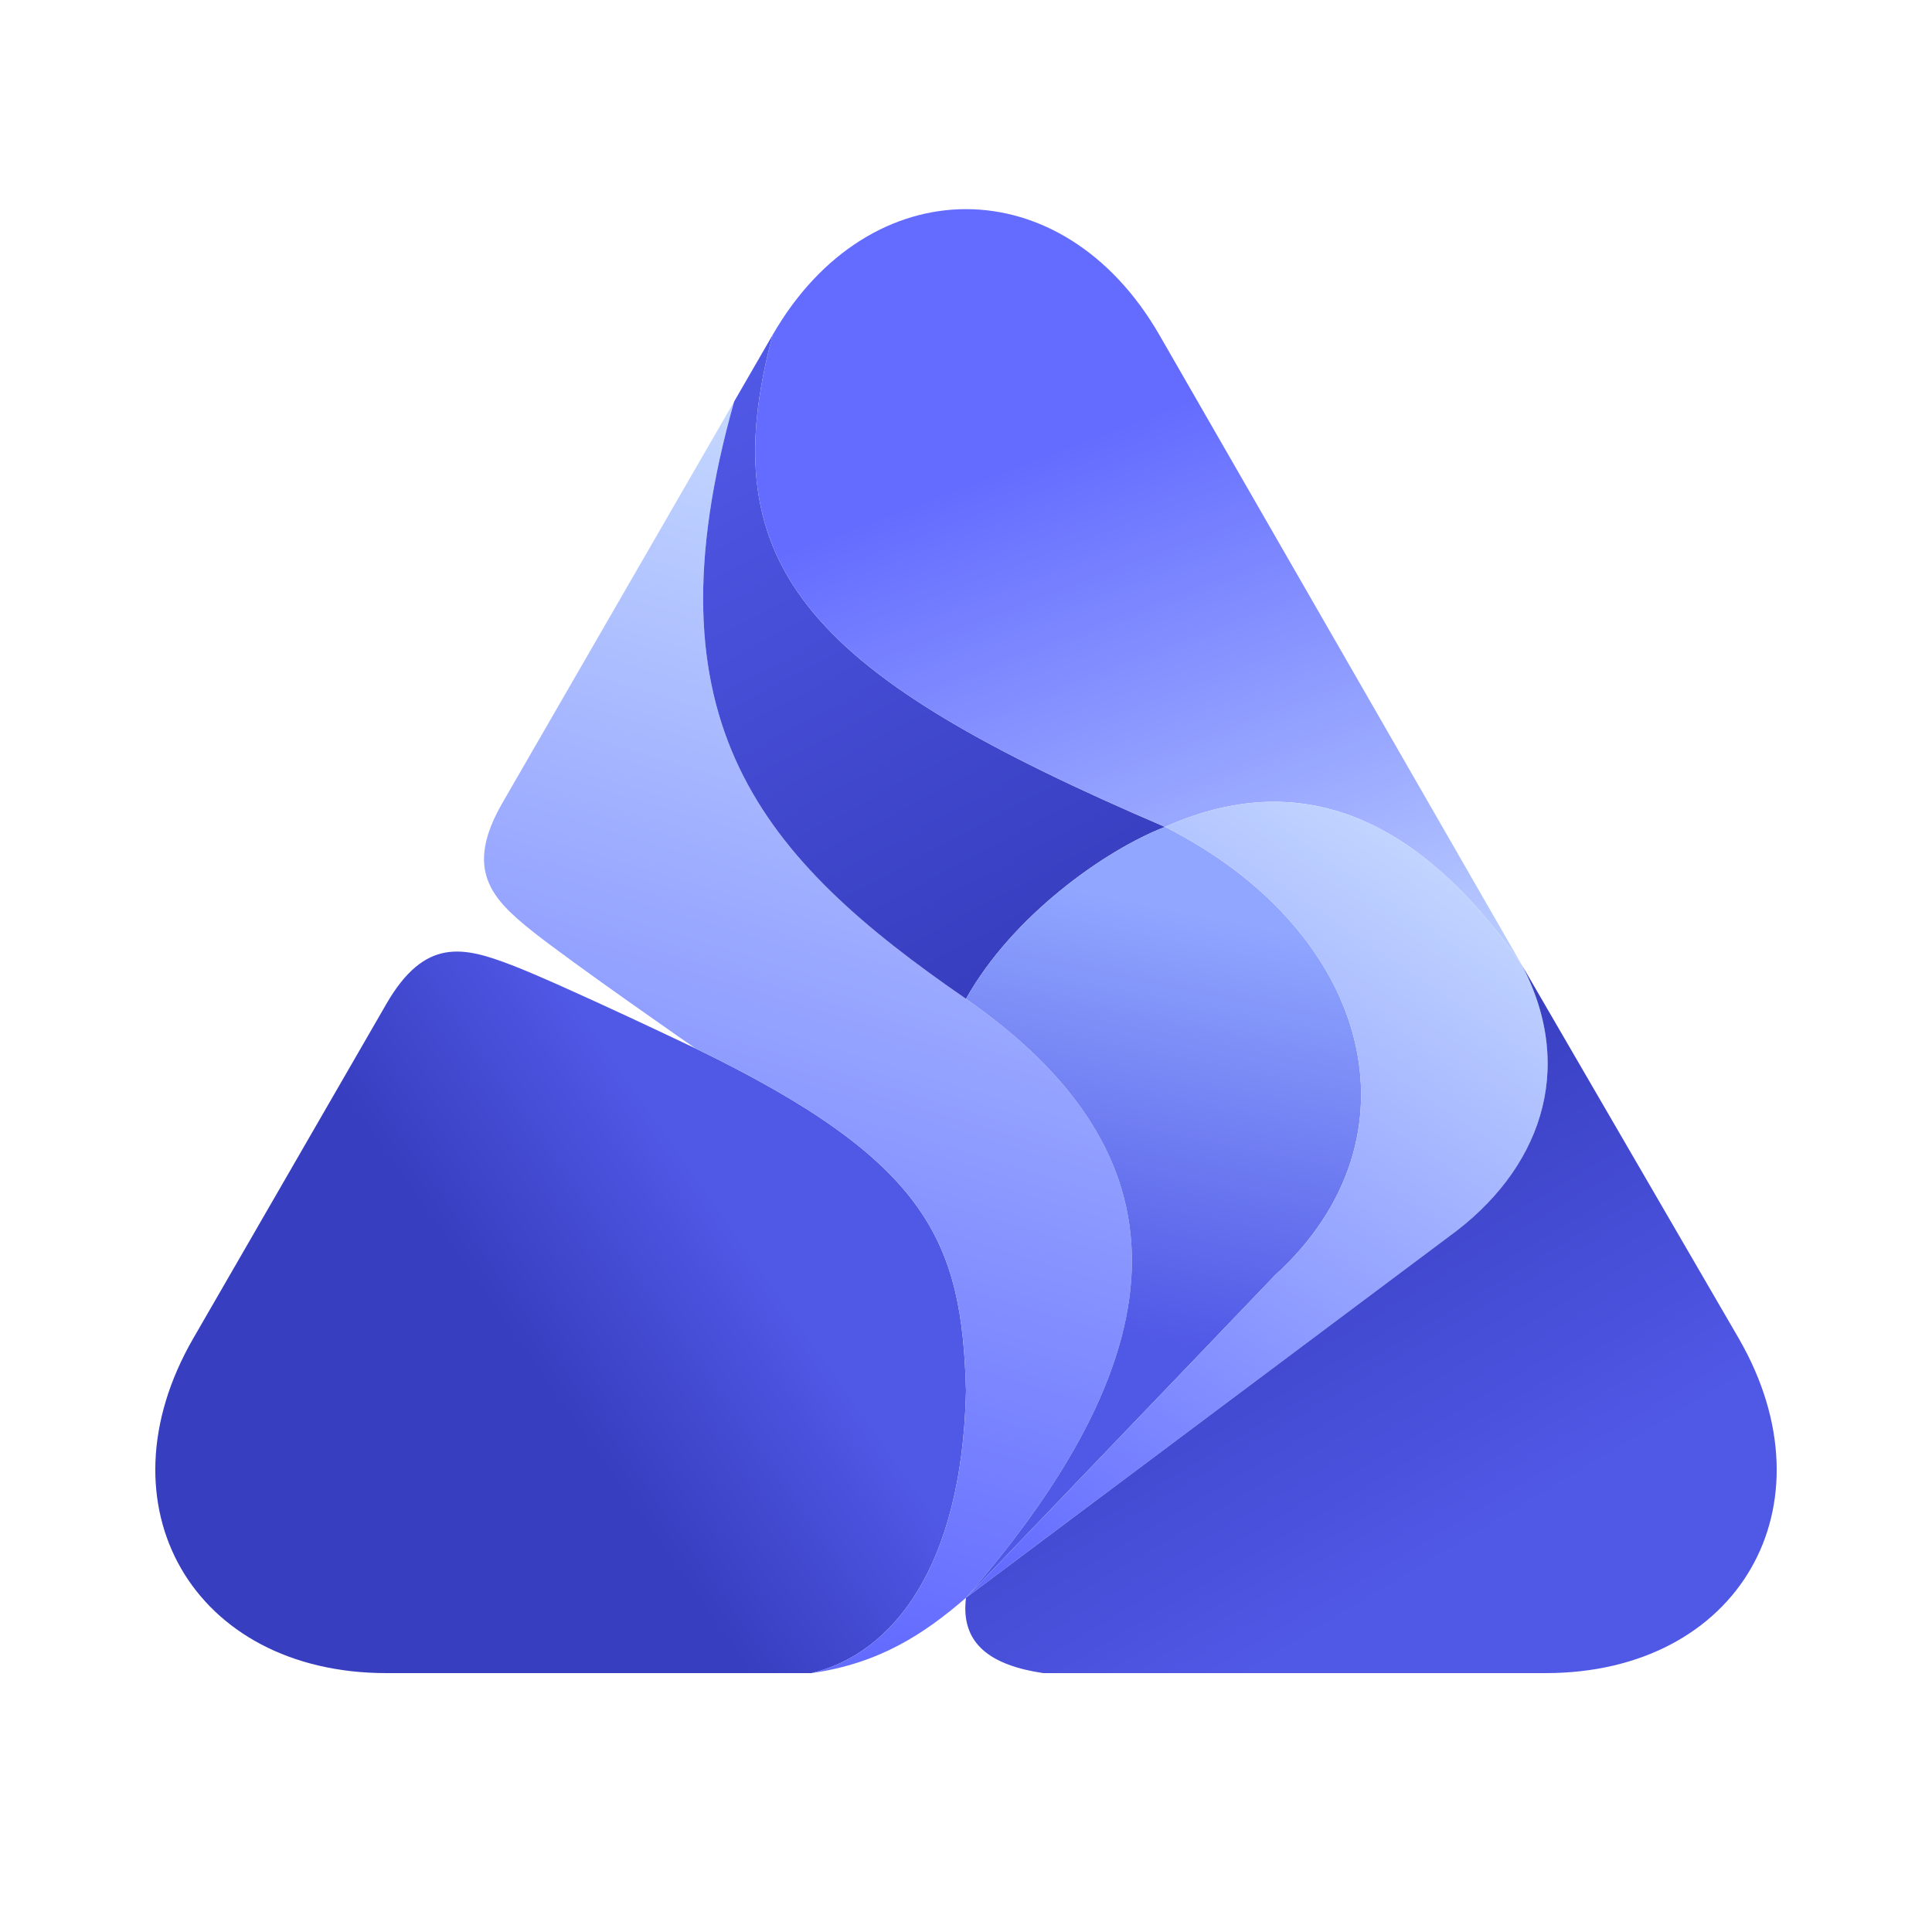
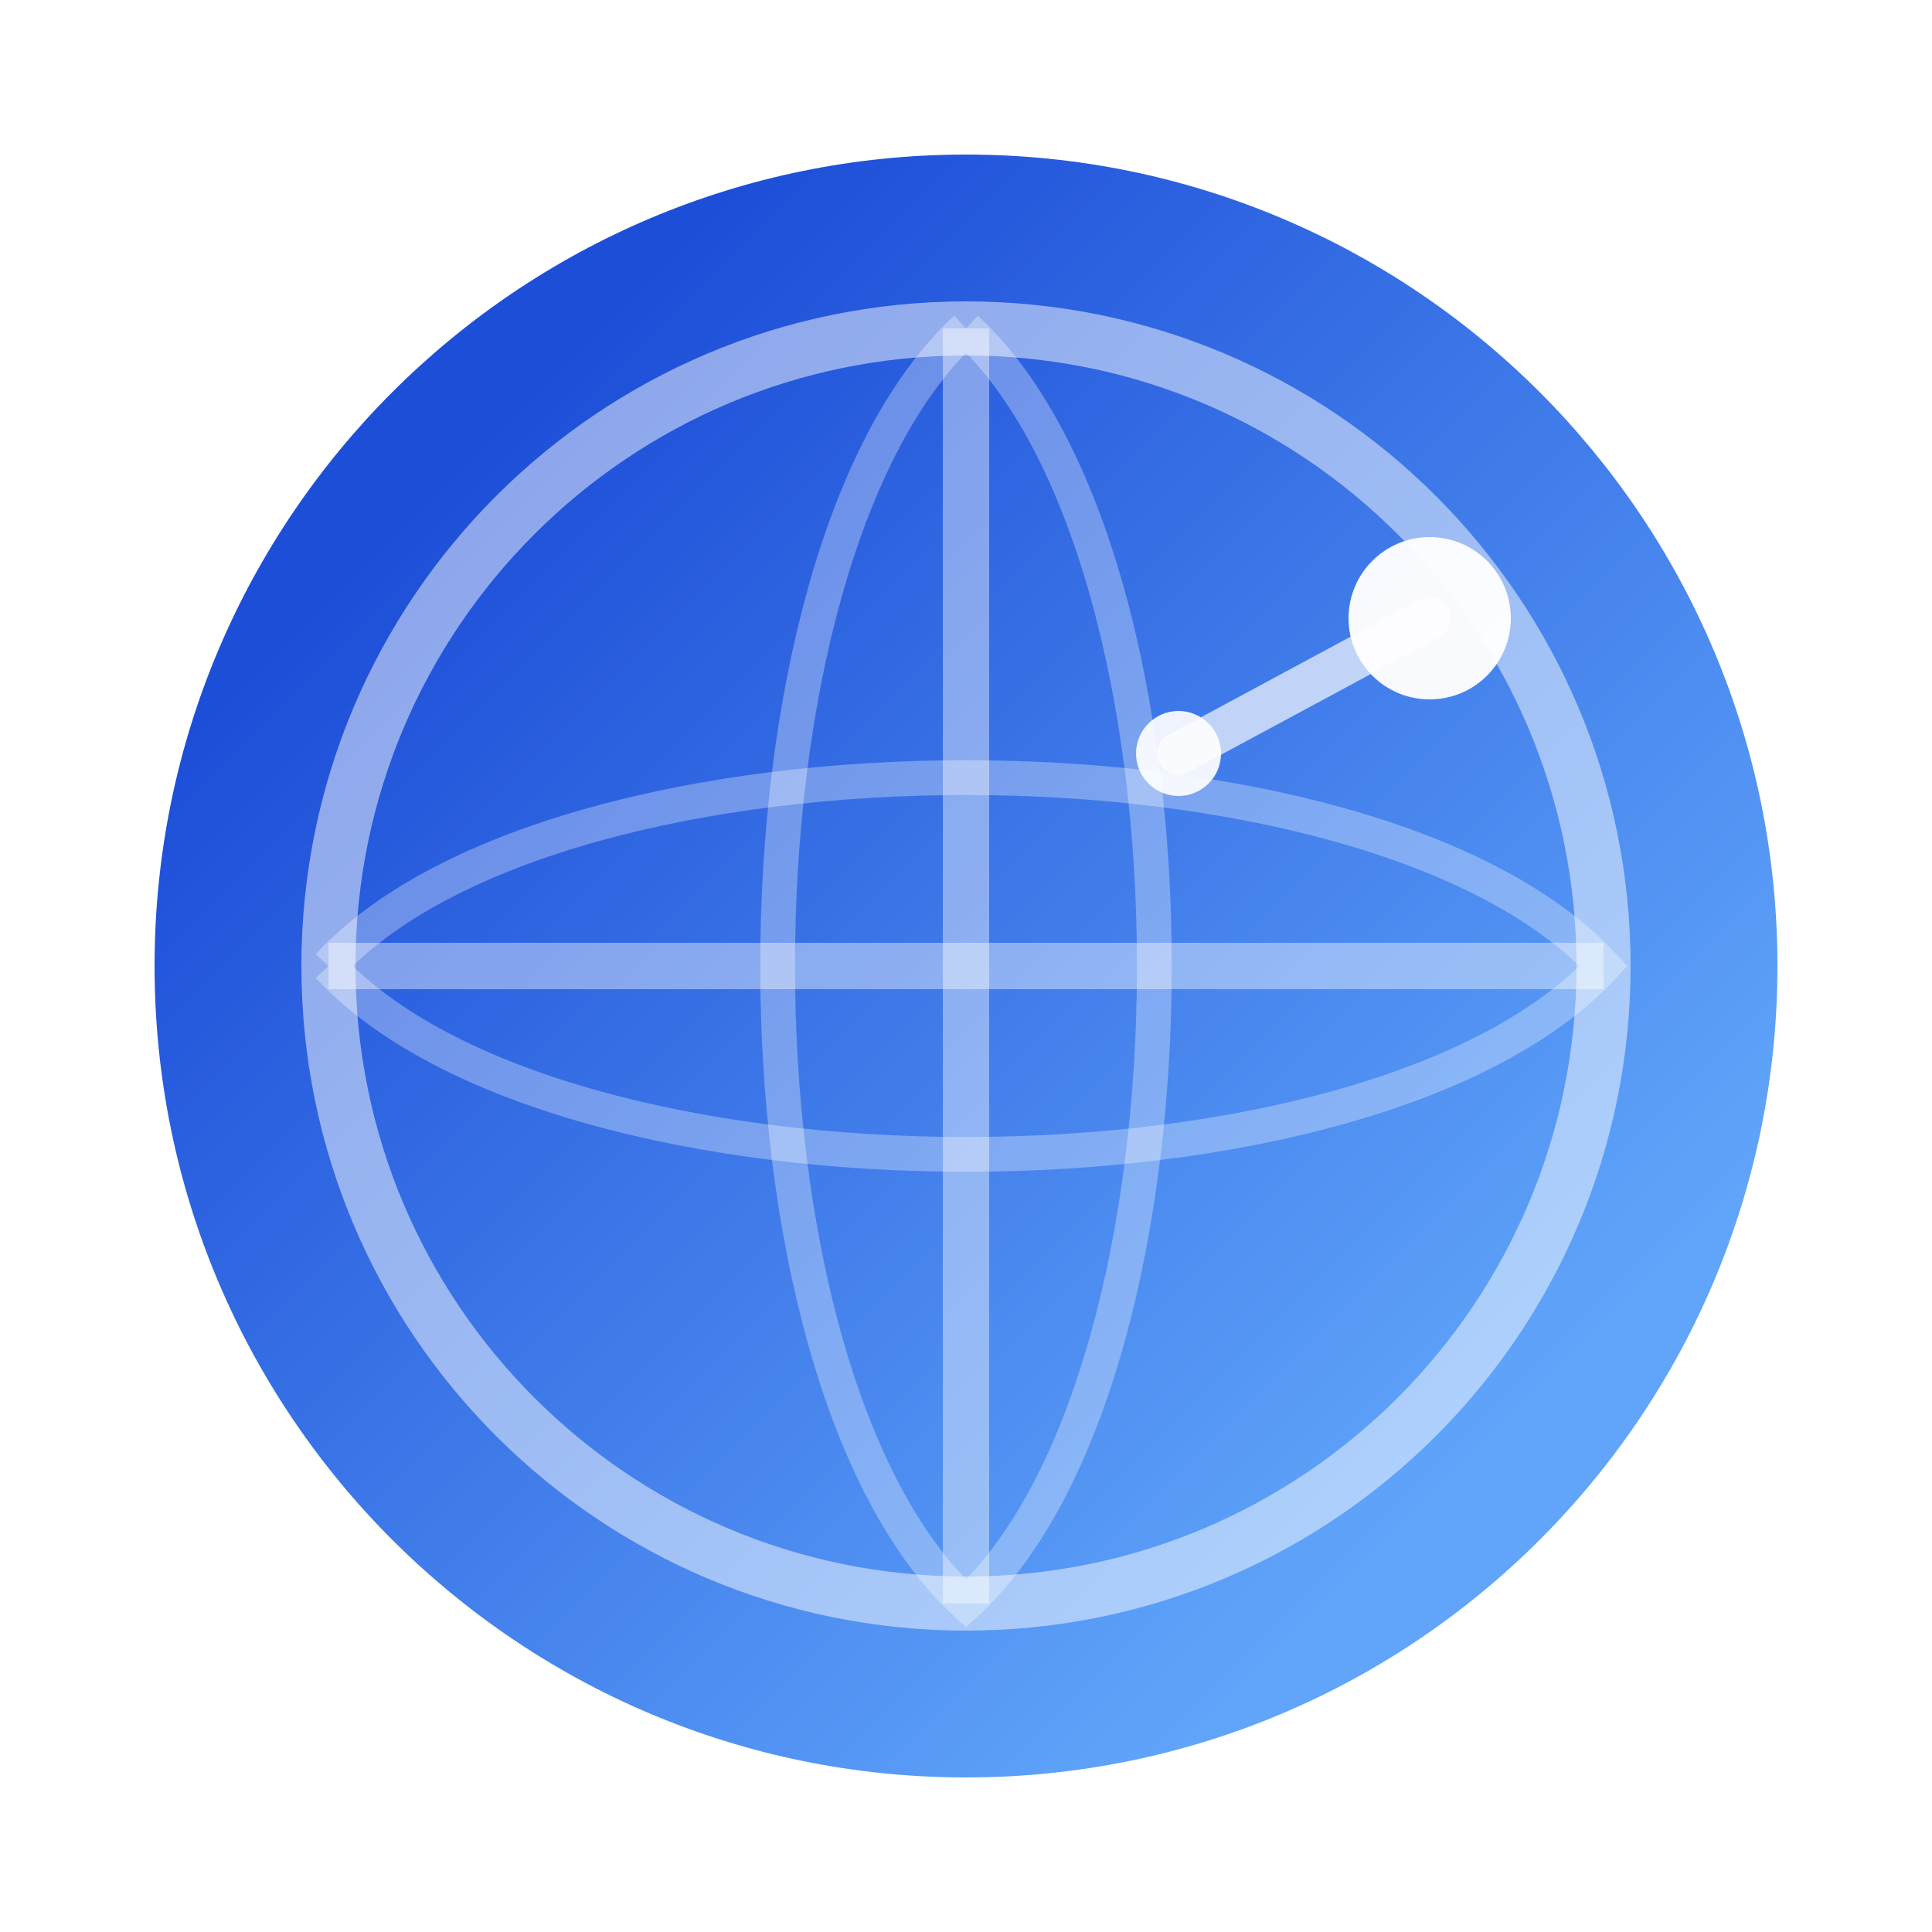
<svg xmlns="http://www.w3.org/2000/svg" width="100%" height="100%" version="1.1" viewBox="0 0 1000 1000">
-   <g>
-     <path d="M 200,866 C 100,866 50,779.4 100,692.8 L 200,519.6 C 220,485 240,490 265,499.6 S 360,542.68 360,542.68 C 480.5,601 498,642.5 500,720 C 498,811 462,856 420,866" fill="url(#LinearGradient)" fill-rule="nonzero" opacity="1" stroke="none" />
-     <path d="M 420,866 C 455,861 478,846 500,827 C 614,696 615,597 500,517 C 394,444 333,374 380,207.82 L 260,415.67 C 240.22,450 254.37,465.1 275.28,481.79 S 360,542.68 360,542.68 C 480.5,601 498,642.5 500,720 C 498,811 462,856 420,866" fill="url(#LinearGradient_2)" fill-rule="nonzero" opacity="1" stroke="none" />
-     <path d="M 500,517 C 394,444 333,374 380,207.82 L 400,173.2 C 367,295 421,350 603,428 C 572,440 524,474 500,517" fill="url(#LinearGradient_3)" fill-rule="nonzero" opacity="1" stroke="none" />
-     <path d="M 500,827 L 660,660 C 738,589 710,482 603,428 C 572,440 524,474 500,517 C 615,597 614,696 500,827" fill="url(#LinearGradient_4)" fill-rule="nonzero" opacity="1" stroke="none" />
-     <path d="M 400,173.2 C 367,295 421,350 603,428 C 690,389, 750,445 788,500 L 600,173.2 C 550,86.6 450,86.6 400,173.2" fill="url(#LinearGradient_5)" fill-rule="nonzero" opacity="1" stroke="none" />
-     <path d="M 500,827 L 660,660 C 738,589 710,482 603,428 C 690,389, 750,445 788,500 C 816,554 797,606 750,640 L 500,827" fill="url(#LinearGradient_6)" fill-rule="nonzero" opacity="1" stroke="none" />
-     <path d="M 788,500 C 816,554 797,606 750,640 L 500,827 C 497,851 513,862 540,866 L 800,866 C 900,866 950,779.4 900,692.8 L 788,500" fill="url(#LinearGradient_7)" fill-rule="nonzero" opacity="1" stroke="none" />
-   </g>
  <defs>
-     <linearGradient gradientTransform="matrix(104.391 -73.3432 73.3432 104.391 277.441 710.122)" gradientUnits="userSpaceOnUse" id="LinearGradient" x1="0" x2="1" y1="0" y2="0">
-       <stop offset="0" stop-color="#373ebf" />
-       <stop offset="1" stop-color="#5058e6" />
-     </linearGradient>
-     <linearGradient gradientTransform="matrix(-173.747 557.324 -557.324 -173.747 508.829 258.172)" gradientUnits="userSpaceOnUse" id="LinearGradient_2" x1="0" x2="1" y1="0" y2="0">
-       <stop offset="0" stop-color="#c2d6ff" />
-       <stop offset="1" stop-color="#646cff" />
-     </linearGradient>
-     <linearGradient gradientTransform="matrix(157.951 295.666 -295.666 157.951 382.944 193.642)" gradientUnits="userSpaceOnUse" id="LinearGradient_3" x1="0" x2="1" y1="0" y2="0">
-       <stop offset="0" stop-color="#5058e6" />
-       <stop offset="1" stop-color="#373ebf" />
-     </linearGradient>
-     <linearGradient gradientTransform="matrix(-44.3023 219.578 -219.578 -44.3023 619.69 469.652)" gradientUnits="userSpaceOnUse" id="LinearGradient_4" x1="0" x2="1" y1="0" y2="0">
-       <stop offset="0" stop-color="#91a7ff" />
-       <stop offset="1" stop-color="#5058e6" />
-     </linearGradient>
-     <linearGradient gradientTransform="matrix(125.52 334.256 -334.256 125.52 539.723 235.139)" gradientUnits="userSpaceOnUse" id="LinearGradient_5" x1="0" x2="1" y1="0" y2="0">
-       <stop offset="0" stop-color="#646cff" />
-       <stop offset="1" stop-color="#c2d6ff" />
-     </linearGradient>
-     <linearGradient gradientTransform="matrix(-241.23 357.206 -357.206 -241.23 754.054 449.312)" gradientUnits="userSpaceOnUse" id="LinearGradient_6" x1="0" x2="1" y1="0" y2="0">
-       <stop offset="0" stop-color="#c2d6ff" />
-       <stop offset="1" stop-color="#646cff" />
-     </linearGradient>
-     <linearGradient gradientTransform="matrix(125.978 210.065 -210.065 125.978 596.433 613.665)" gradientUnits="userSpaceOnUse" id="LinearGradient_7" x1="0" x2="1" y1="0" y2="0">
-       <stop offset="0" stop-color="#373ebf" />
-       <stop offset="1" stop-color="#5058e6" />
+     <linearGradient id="g" x1="240" y1="240" x2="760" y2="760" gradientUnits="userSpaceOnUse">
+       <stop offset="0" stop-color="#1d4ed8" />
+       <stop offset="1" stop-color="#60a5fa" />
    </linearGradient>
  </defs>
+   <circle cx="500" cy="500" r="420" fill="url(#g)" />
+   <circle cx="500" cy="500" r="330" fill="none" stroke="rgb(255 255 255 / 90%)" stroke-width="28" opacity="0.55" />
+   <path d="M 170 500 H 830" fill="none" stroke="rgb(255 255 255 / 90%)" stroke-width="24" opacity="0.45" />
+   <path d="M 500 170 V 830" fill="none" stroke="rgb(255 255 255 / 90%)" stroke-width="24" opacity="0.45" />
+   <path d="M 500 170 C 630 290 630 710 500 830 C 370 710 370 290 500 170" fill="none" stroke="rgb(255 255 255 / 90%)" stroke-width="18" opacity="0.35" />
+   <path d="M 170 500 C 290 630 710 630 830 500 C 710 370 290 370 170 500" fill="none" stroke="rgb(255 255 255 / 90%)" stroke-width="18" opacity="0.35" />
+   <path d="M 610 390 L 740 320" fill="none" stroke="rgb(255 255 255 / 90%)" stroke-width="22" stroke-linecap="round" opacity="0.75" />
+   <circle cx="740" cy="320" r="42" fill="rgb(255 255 255 / 96%)" />
+   <circle cx="610" cy="390" r="22" fill="rgb(255 255 255 / 96%)" opacity="0.95" />
</svg>
